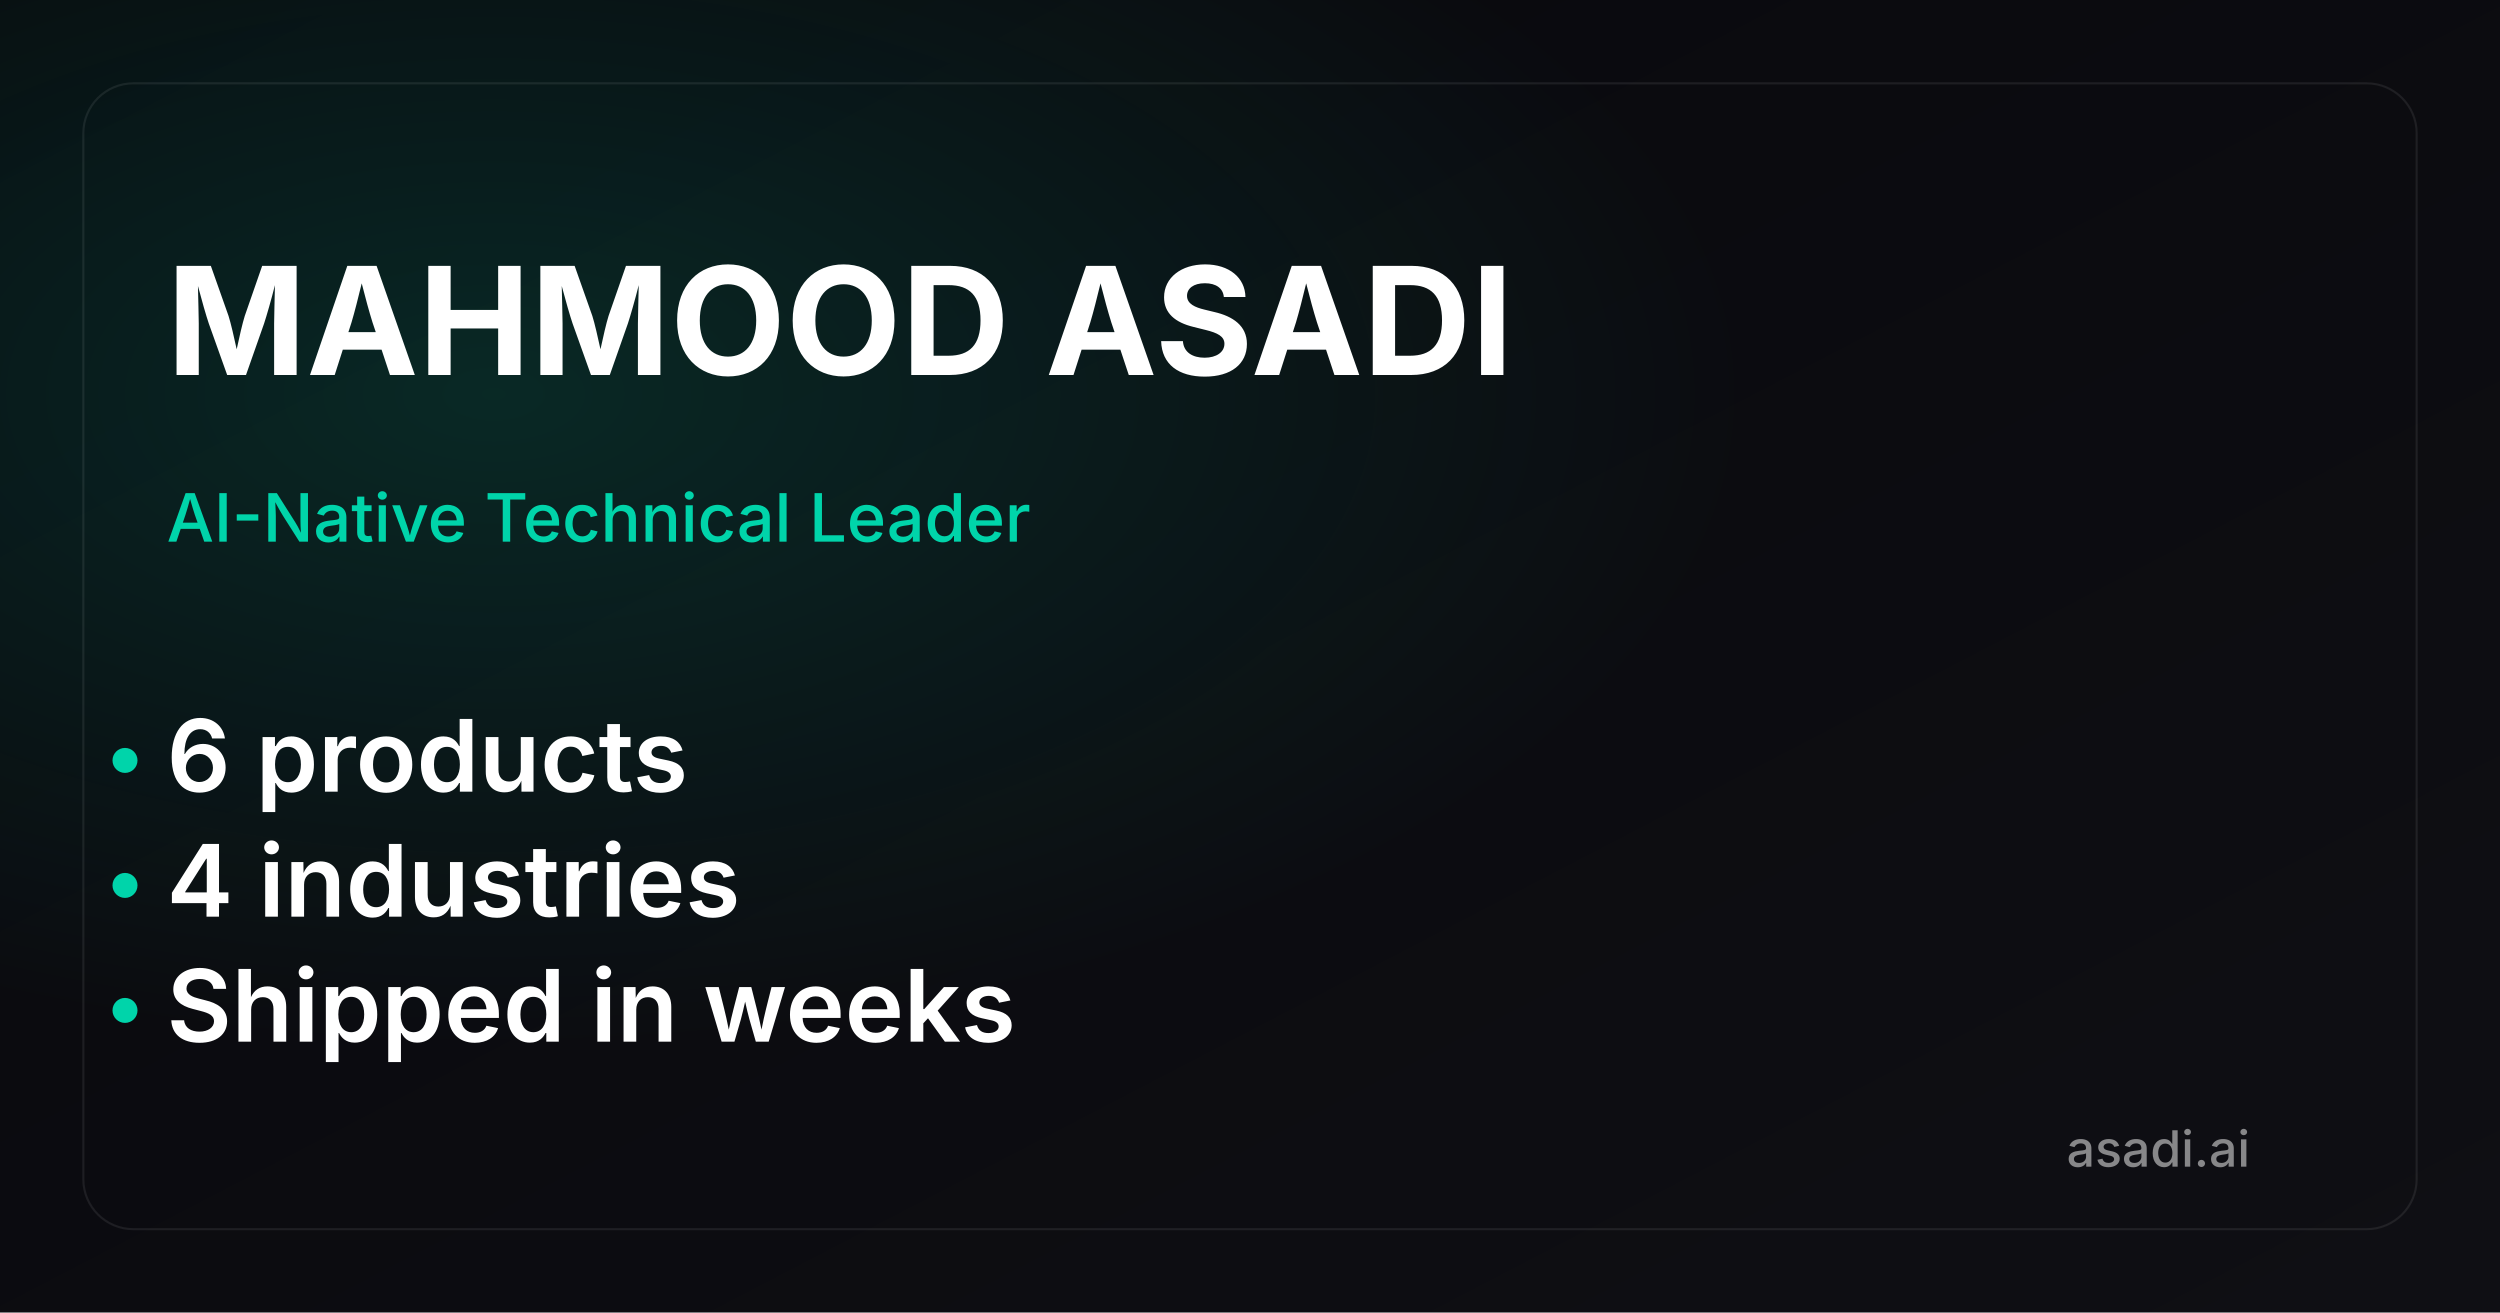
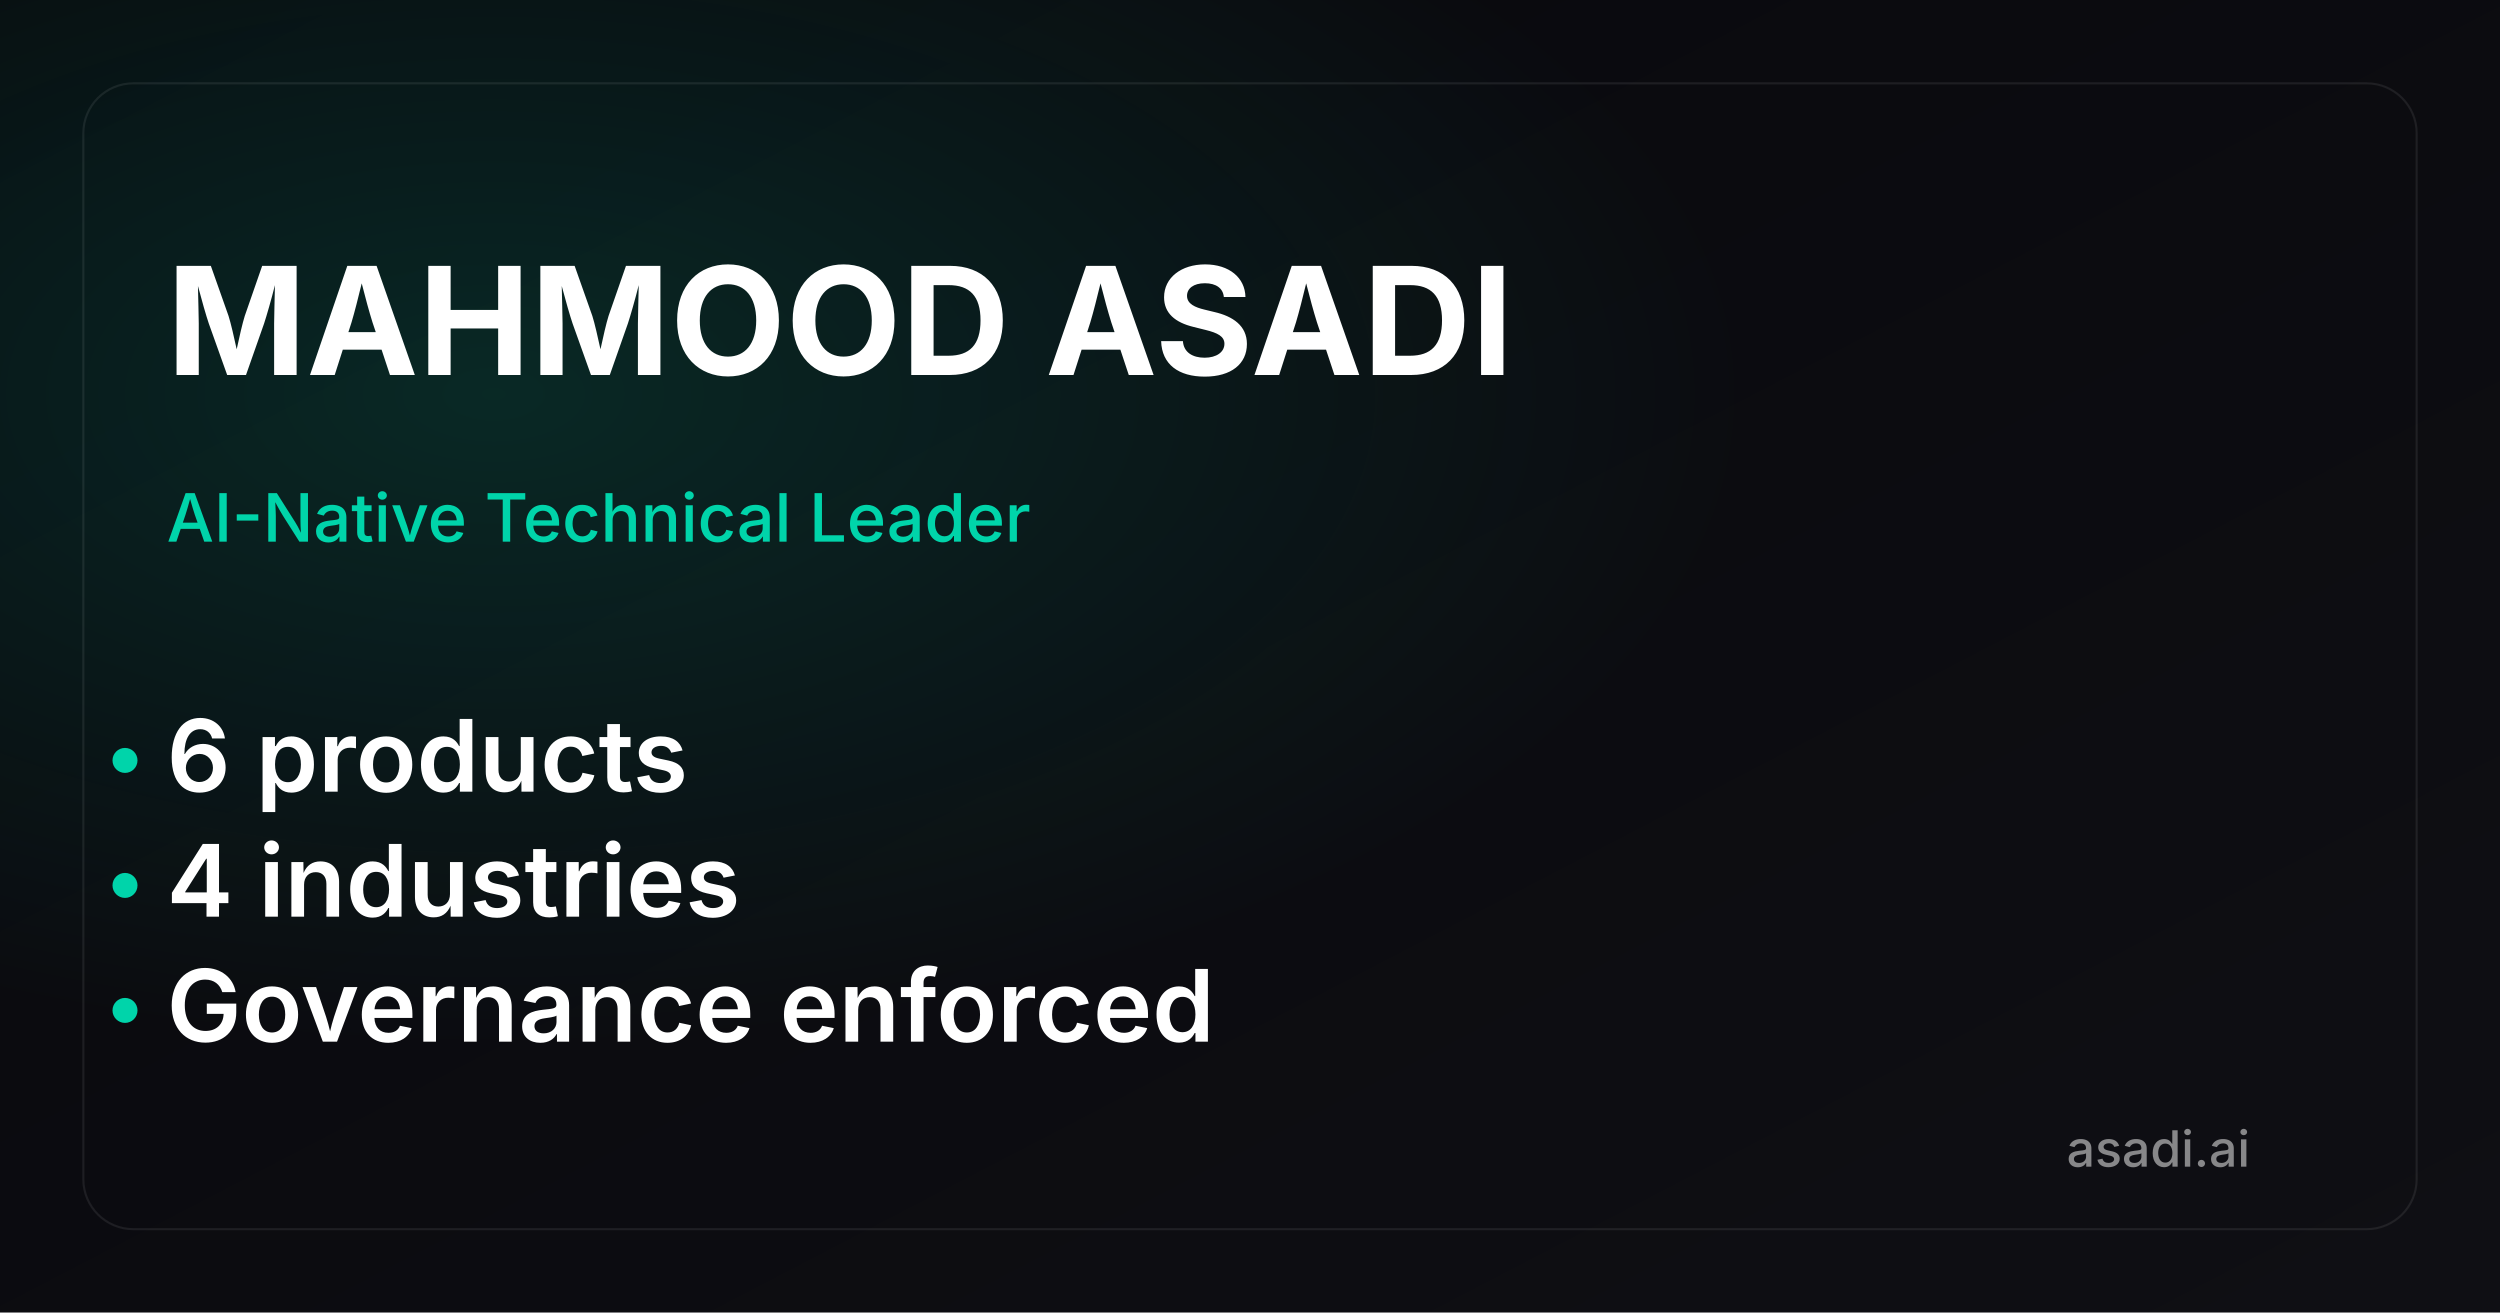
<svg xmlns="http://www.w3.org/2000/svg" width="1200" height="630" viewBox="0 0 1200 630">
  <defs>
    <linearGradient id="bg" x1="0%" y1="0%" x2="100%" y2="100%">
      <stop offset="0%" style="stop-color:#08080C" />
      <stop offset="100%" style="stop-color:#0f0f14" />
    </linearGradient>
    <radialGradient id="glow" cx="20%" cy="30%" r="50%">
      <stop offset="0%" style="stop-color:#00d4aa;stop-opacity:0.15" />
      <stop offset="100%" style="stop-color:#00d4aa;stop-opacity:0" />
    </radialGradient>
  </defs>
  <rect width="1200" height="630" fill="url(#bg)" />
  <rect width="1200" height="630" fill="url(#glow)" />
  <rect x="40" y="40" width="1120" height="550" rx="24" fill="none" stroke="rgba(255,255,255,0.08)" stroke-width="1" />
  <text x="80" y="180" font-family="Inter, system-ui, sans-serif" font-size="72" font-weight="700" fill="#ffffff">MAHMOOD ASADI</text>
  <text x="80" y="260" font-family="Inter, system-ui, sans-serif" font-size="32" font-weight="500" fill="#00d4aa">AI-Native Technical Leader</text>
  <text x="80" y="380" font-family="Inter, system-ui, sans-serif" font-size="48" font-weight="600" fill="#ffffff">6 products</text>
  <text x="80" y="440" font-family="Inter, system-ui, sans-serif" font-size="48" font-weight="600" fill="#ffffff">4 industries</text>
-   <text x="80" y="500" font-family="Inter, system-ui, sans-serif" font-size="48" font-weight="600" fill="#ffffff">Shipped in weeks</text>
+   <text x="80" y="500" font-family="Inter, system-ui, sans-serif" font-size="48" font-weight="600" fill="#ffffff">Governance enforced</text>
  <circle cx="60" cy="365" r="6" fill="#00d4aa" />
  <circle cx="60" cy="425" r="6" fill="#00d4aa" />
  <circle cx="60" cy="485" r="6" fill="#00d4aa" />
  <text x="1080" y="560" font-family="Inter, system-ui, sans-serif" font-size="24" font-weight="500" fill="rgba(255,255,255,0.5)" text-anchor="end">asadi.ai</text>
</svg>
